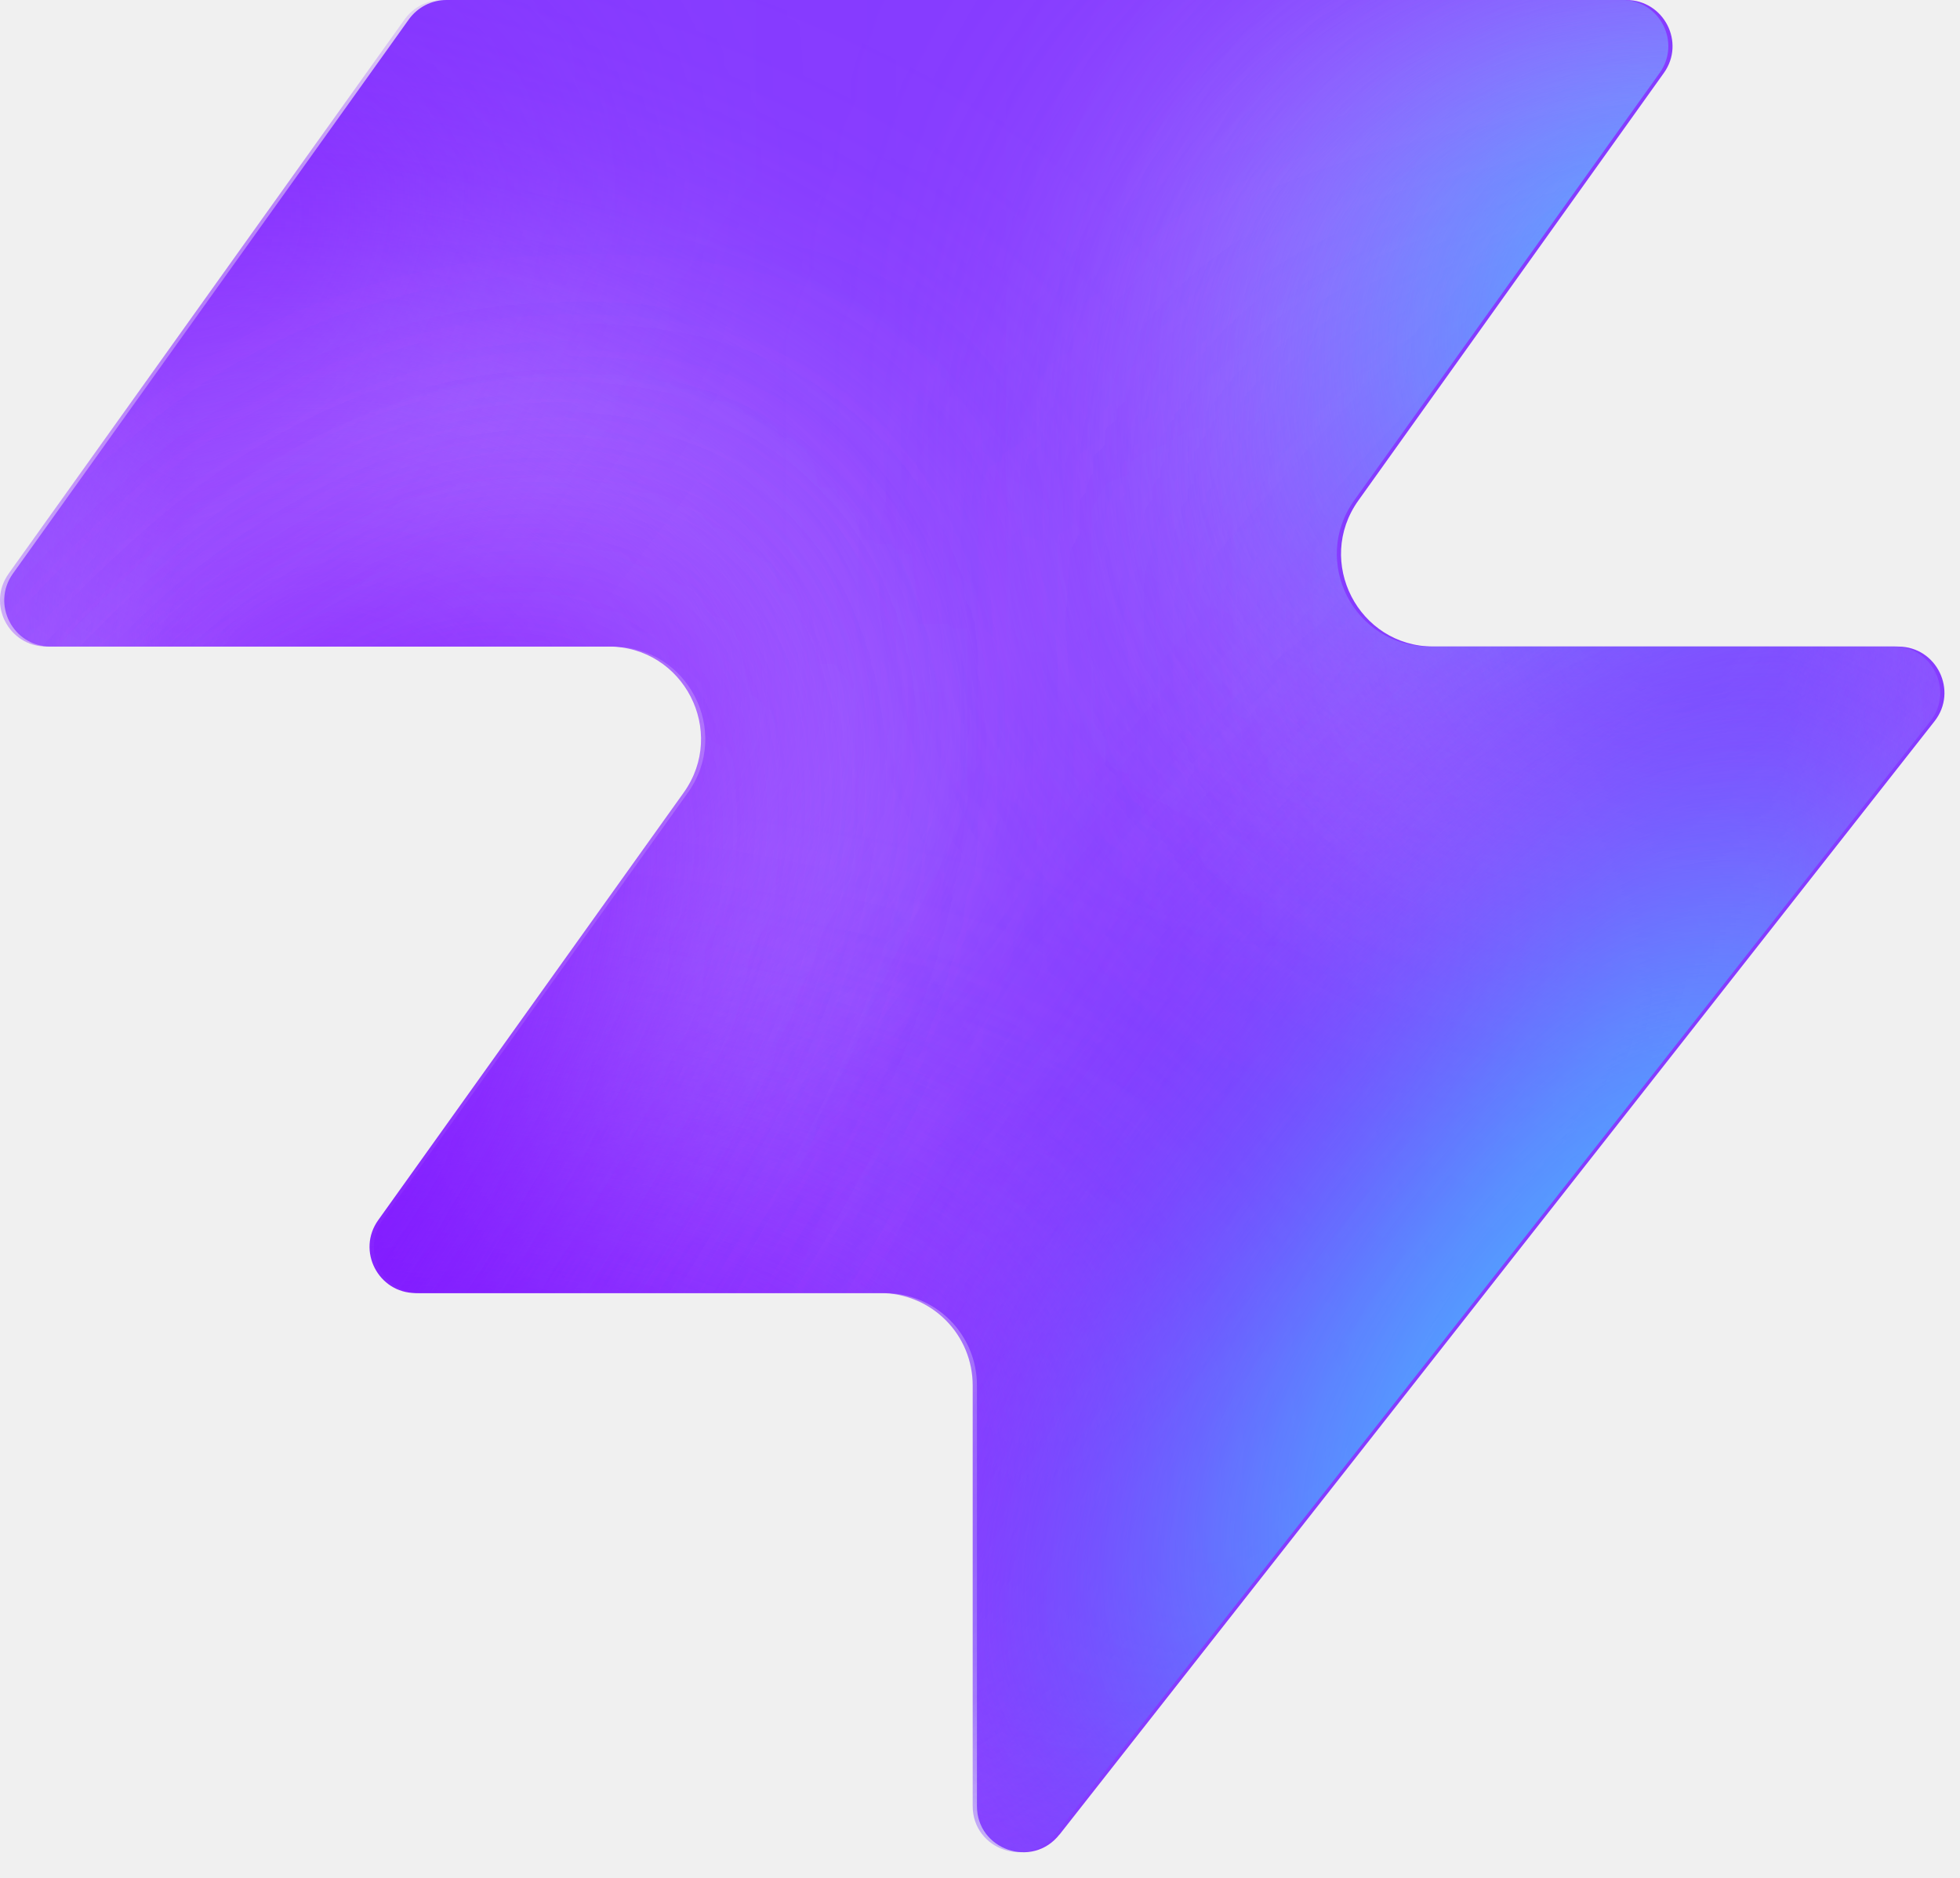
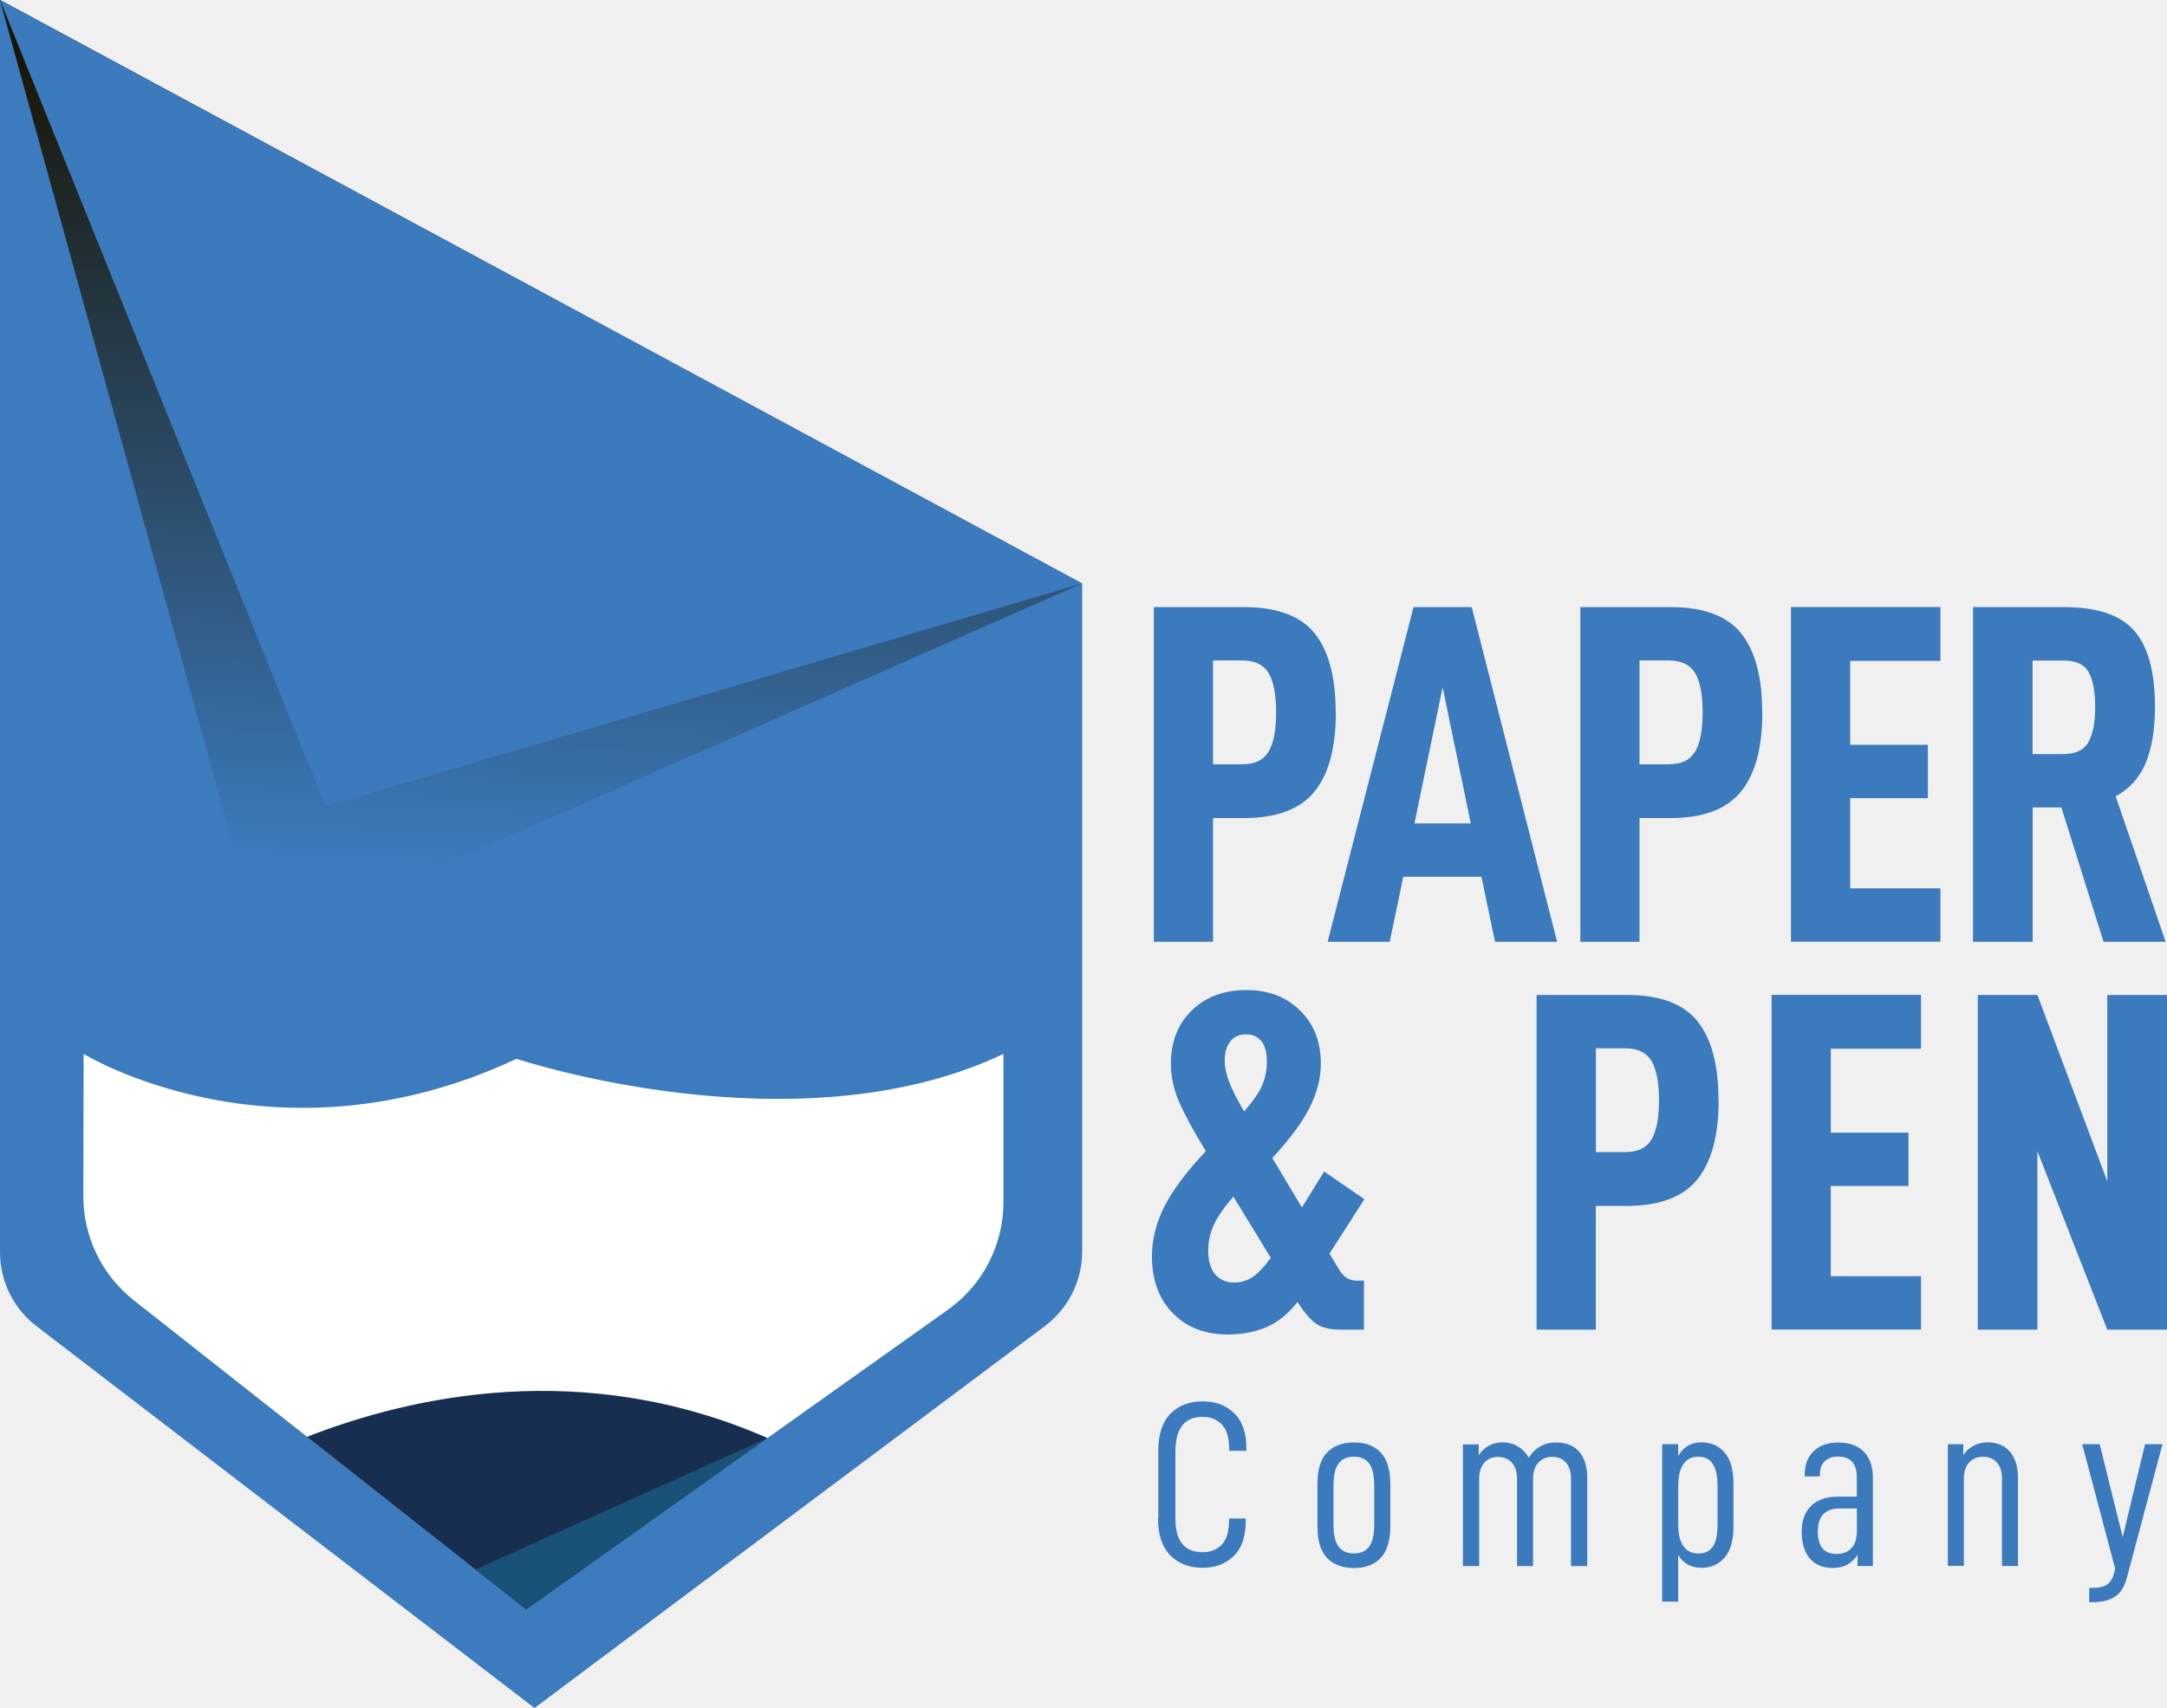
- <svg xmlns="http://www.w3.org/2000/svg" width="48" height="46" fill="none" viewBox="0 0 48 46">
-   <path fill="#863bff" d="M25.946 44.938c-.664.845-2.021.375-2.021-.698V33.937a2.26 2.26 0 0 0-2.262-2.262H10.287c-.92 0-1.456-1.04-.92-1.788l7.48-10.471c1.07-1.497 0-3.578-1.842-3.578H1.237c-.92 0-1.456-1.04-.92-1.788L10.013.474c.214-.297.556-.474.92-.474h28.894c.92 0 1.456 1.04.92 1.788l-7.48 10.471c-1.07 1.498 0 3.579 1.842 3.579h11.377c.943 0 1.473 1.088.89 1.83L25.947 44.94z" style="fill:#863bff;fill:color(display-p3 .525 .23 1);fill-opacity:1" />
-   <mask id="a" width="48" height="46" x="0" y="0" maskUnits="userSpaceOnUse" style="mask-type:alpha">
-     <path fill="#000" d="M25.842 44.938c-.664.844-2.021.375-2.021-.698V33.937a2.26 2.26 0 0 0-2.262-2.262H10.183c-.92 0-1.456-1.04-.92-1.788l7.48-10.471c1.07-1.498 0-3.579-1.842-3.579H1.133c-.92 0-1.456-1.04-.92-1.787L9.91.473c.214-.297.556-.474.92-.474h28.894c.92 0 1.456 1.04.92 1.788l-7.48 10.471c-1.07 1.498 0 3.578 1.842 3.578h11.377c.943 0 1.473 1.088.89 1.832L25.843 44.94z" style="fill:#000;fill-opacity:1" />
-   </mask>
-   <g mask="url(#a)">
-     <g filter="url(#b)">
-       <ellipse cx="5.508" cy="14.704" fill="#ede6ff" rx="5.508" ry="14.704" style="fill:#ede6ff;fill:color(display-p3 .927 .903 1);fill-opacity:1" transform="matrix(.00324 1 1 -.00324 -4.47 31.516)" />
-     </g>
-     <g filter="url(#c)">
-       <ellipse cx="10.399" cy="29.851" fill="#ede6ff" rx="10.399" ry="29.851" style="fill:#ede6ff;fill:color(display-p3 .927 .903 1);fill-opacity:1" transform="matrix(.00324 1 1 -.00324 -39.328 7.883)" />
-     </g>
-     <g filter="url(#d)">
-       <ellipse cx="5.508" cy="30.487" fill="#7e14ff" rx="5.508" ry="30.487" style="fill:#7e14ff;fill:color(display-p3 .492 .077 1);fill-opacity:1" transform="rotate(89.814 -25.913 -14.639)scale(1 -1)" />
-     </g>
-     <g filter="url(#e)">
-       <ellipse cx="5.508" cy="30.599" fill="#7e14ff" rx="5.508" ry="30.599" style="fill:#7e14ff;fill:color(display-p3 .492 .077 1);fill-opacity:1" transform="rotate(89.814 -32.644 -3.334)scale(1 -1)" />
-     </g>
-     <g filter="url(#f)">
-       <ellipse cx="5.508" cy="30.599" fill="#7e14ff" rx="5.508" ry="30.599" style="fill:#7e14ff;fill:color(display-p3 .492 .077 1);fill-opacity:1" transform="matrix(.00324 1 1 -.00324 -34.34 30.47)" />
-     </g>
-     <g filter="url(#g)">
-       <ellipse cx="14.072" cy="22.078" fill="#ede6ff" rx="14.072" ry="22.078" style="fill:#ede6ff;fill:color(display-p3 .927 .903 1);fill-opacity:1" transform="rotate(93.35 24.506 48.493)scale(-1 1)" />
-     </g>
-     <g filter="url(#h)">
-       <ellipse cx="3.47" cy="21.501" fill="#7e14ff" rx="3.47" ry="21.501" style="fill:#7e14ff;fill:color(display-p3 .492 .077 1);fill-opacity:1" transform="rotate(89.009 28.708 47.59)scale(-1 1)" />
-     </g>
-     <g filter="url(#i)">
-       <ellipse cx="3.47" cy="21.501" fill="#7e14ff" rx="3.47" ry="21.501" style="fill:#7e14ff;fill:color(display-p3 .492 .077 1);fill-opacity:1" transform="rotate(89.009 28.708 47.59)scale(-1 1)" />
-     </g>
-     <g filter="url(#j)">
-       <ellipse cx=".387" cy="8.972" fill="#7e14ff" rx="4.407" ry="29.108" style="fill:#7e14ff;fill:color(display-p3 .492 .077 1);fill-opacity:1" transform="rotate(39.51 .387 8.972)" />
-     </g>
-     <g filter="url(#k)">
-       <ellipse cx="47.523" cy="-6.092" fill="#7e14ff" rx="4.407" ry="29.108" style="fill:#7e14ff;fill:color(display-p3 .492 .077 1);fill-opacity:1" transform="rotate(37.892 47.523 -6.092)" />
-     </g>
-     <g filter="url(#l)">
-       <ellipse cx="41.412" cy="6.333" fill="#47bfff" rx="5.971" ry="9.665" style="fill:#47bfff;fill:color(display-p3 .28 .748 1);fill-opacity:1" transform="rotate(37.892 41.412 6.333)" />
-     </g>
-     <g filter="url(#m)">
-       <ellipse cx="-1.879" cy="38.332" fill="#7e14ff" rx="4.407" ry="29.108" style="fill:#7e14ff;fill:color(display-p3 .492 .077 1);fill-opacity:1" transform="rotate(37.892 -1.88 38.332)" />
-     </g>
-     <g filter="url(#n)">
-       <ellipse cx="-1.879" cy="38.332" fill="#7e14ff" rx="4.407" ry="29.108" style="fill:#7e14ff;fill:color(display-p3 .492 .077 1);fill-opacity:1" transform="rotate(37.892 -1.88 38.332)" />
-     </g>
-     <g filter="url(#o)">
-       <ellipse cx="35.651" cy="29.907" fill="#7e14ff" rx="4.407" ry="29.108" style="fill:#7e14ff;fill:color(display-p3 .492 .077 1);fill-opacity:1" transform="rotate(37.892 35.651 29.907)" />
-     </g>
-     <g filter="url(#p)">
-       <ellipse cx="38.418" cy="32.4" fill="#47bfff" rx="5.971" ry="15.297" style="fill:#47bfff;fill:color(display-p3 .28 .748 1);fill-opacity:1" transform="rotate(37.892 38.418 32.4)" />
+ <svg xmlns="http://www.w3.org/2000/svg" viewBox="0 0 255.82 201.68">
+   <defs>
+     <style>.cls-1{isolation:isolate;}.cls-2{fill:#3c7bbe;}.cls-3{fill:#fff;}.cls-4{fill:url(#linear-gradient);mix-blend-mode:multiply;}.cls-5{fill:#3b7abd;}.cls-6{fill:#195177;}.cls-7{fill:#172e50;}</style>
+     <linearGradient id="linear-gradient" x1="60.49" y1="103.02" x2="65.13" y2="8.95" gradientUnits="userSpaceOnUse">
+       <stop offset="0" stop-color="#fff" />
+       <stop offset="1" stop-color="#6a2c07" />
+     </linearGradient>
+   </defs>
+   <g class="cls-1">
+     <g id="Layer_2">
+       <g id="Layer_1-2">
+         <path class="cls-2" d="M127.74,68.9L0,0v147.87c0,3.42,1.59,6.65,4.31,8.73l58.79,45.09,60.24-45.09c2.77-2.08,4.41-5.34,4.41-8.8v-78.89h0Z" />
+         <polygon class="cls-4" points="0 0 30.77 111.68 127.74 68.9 0 0" />
+         <polygon class="cls-5" points="38.44 95.23 127.74 68.9 0 0 38.44 95.23" />
+         <path class="cls-3" d="M9.87,124.45s22.65,13.94,51.1.58c0,0,33.1,11.03,57.49-.58v17.5c0,5.05-2.44,9.79-6.56,12.71l-49.77,35.4-46.35-36.53c-3.76-2.97-5.95-7.5-5.94-12.29l.03-16.8Z" />
+         <path class="cls-7" d="M90.61,169.81c-21.75-9.53-42.11-4.94-54.37-.14l25.88,20.4,28.48-20.26Z" />
+         <path class="cls-6" d="M90.61,169.81s-31.07,13.96-34.48,15.53l6,4.73,28.48-20.26Z" />
+         <path class="cls-5" d="M157.7,84.12c0,4.2-.85,7.33-2.55,9.39-1.7,2.06-4.46,3.09-8.28,3.09h-3.67v14.61h-6.99v-39.52h10.65c3.89,0,6.67,1.03,8.33,3.09,1.66,2.06,2.49,5.17,2.49,9.34ZM150.65,84.12c0-2.1-.3-3.65-.89-4.64-.59-.99-1.63-1.49-3.12-1.49h-3.44v12.26h3.44c1.49,0,2.53-.5,3.12-1.49s.89-2.54.89-4.64Z" />
+         <path class="cls-5" d="M165.66,103.53l-1.6,7.68h-7.33l10.14-39.52h6.87l10.08,39.52h-7.33l-1.6-7.68h-9.22ZM170.3,81.19l-3.32,16.04h6.65l-3.32-16.04Z" />
+         <path class="cls-5" d="M208.05,84.12c0,4.2-.85,7.33-2.55,9.39-1.7,2.06-4.46,3.09-8.28,3.09h-3.67v14.61h-6.99v-39.52h10.65c3.89,0,6.67,1.03,8.33,3.09,1.66,2.06,2.49,5.17,2.49,9.34ZM201,84.12c0-2.1-.3-3.65-.89-4.64-.59-.99-1.63-1.49-3.12-1.49h-3.44v12.26h3.44c1.49,0,2.53-.5,3.12-1.49s.89-2.54.89-4.64Z" />
+         <path class="cls-5" d="M218.42,87.95h9.17v6.3h-9.17v10.65h10.65v6.3h-17.64v-39.52h17.64v6.36h-10.65v9.91Z" />
+         <path class="cls-5" d="M239.96,95.34v15.87h-7.04v-39.52h10.77c3.9,0,6.65.94,8.28,2.81,1.62,1.87,2.43,4.87,2.43,8.99,0,2.63-.36,4.83-1.09,6.59s-1.91,3.07-3.55,3.95l5.9,17.18h-7.33l-4.98-15.87h-3.38ZM243.62,89.04c1.41,0,2.39-.47,2.92-1.4.53-.94.8-2.32.8-4.15s-.26-3.21-.77-4.12c-.52-.92-1.5-1.37-2.95-1.37h-3.67v11.05h3.67Z" />
+         <path class="cls-5" d="M160.33,151.22h.69v5.79h-2.75c-1.26,0-2.22-.23-2.89-.69-.67-.46-1.4-1.32-2.21-2.58-1.07,1.38-2.27,2.36-3.61,2.95-1.34.59-2.88.89-4.64.89-2.67,0-4.83-.84-6.47-2.52-1.64-1.68-2.46-3.91-2.46-6.7,0-1.99.49-3.94,1.46-5.87s2.61-4.12,4.9-6.56c-1.49-2.44-2.55-4.4-3.18-5.87-.63-1.47-.94-2.95-.94-4.44,0-2.6.82-4.7,2.46-6.3,1.64-1.6,3.78-2.41,6.42-2.41s4.72.8,6.36,2.41c1.64,1.6,2.46,3.71,2.46,6.3,0,1.68-.44,3.4-1.32,5.16-.88,1.76-2.35,3.74-4.41,5.96l3.49,5.84,2.63-4.24,4.75,3.27-4.12,6.42,1.03,1.72c.31.53.64.92,1,1.15.36.23.81.34,1.35.34ZM150.02,148.53l-4.41-7.22c-1.11,1.26-1.88,2.38-2.32,3.35-.44.97-.66,1.98-.66,3.01,0,1.22.28,2.16.83,2.81.55.65,1.31.97,2.26.97.76,0,1.47-.21,2.12-.63.65-.42,1.38-1.18,2.18-2.29ZM144.58,125.28c0,.69.16,1.48.49,2.38s.93,2.09,1.8,3.58c1.07-1.22,1.79-2.26,2.15-3.12.36-.86.54-1.8.54-2.83s-.22-1.81-.66-2.35c-.44-.54-1.04-.8-1.8-.8-.8,0-1.42.28-1.86.83s-.66,1.33-.66,2.32Z" />
+         <path class="cls-5" d="M202.89,129.92c0,4.2-.85,7.33-2.55,9.39-1.7,2.06-4.46,3.09-8.28,3.09h-3.67v14.61h-6.99v-39.52h10.65c3.89,0,6.67,1.03,8.33,3.09,1.66,2.06,2.49,5.17,2.49,9.34ZM195.85,129.92c0-2.1-.3-3.65-.89-4.64-.59-.99-1.63-1.49-3.12-1.49h-3.44v12.26h3.44c1.49,0,2.53-.5,3.12-1.49s.89-2.54.89-4.64Z" />
+         <path class="cls-5" d="M216.13,133.75h9.17v6.3h-9.17v10.65h10.65v6.3h-17.64v-39.52h17.64v6.36h-10.65v9.91Z" />
+         <path class="cls-5" d="M255.82,157.01h-7.05l-8.25-21.08v21.08h-7.04v-39.52h7.04l8.25,22v-22h7.05v39.52Z" />
+         <path class="cls-5" d="M136.74,179.33v-8.01c0-1.95.48-3.41,1.43-4.38.95-.97,2.22-1.46,3.79-1.46s2.76.46,3.73,1.39,1.45,2.33,1.45,4.2v.25h-2.03v-.2c0-1.32-.28-2.28-.85-2.89-.57-.61-1.32-.92-2.27-.92-1.08,0-1.88.34-2.42,1.01-.54.68-.81,1.74-.81,3.18v7.84c0,2.63,1.07,3.95,3.22,3.95.96,0,1.72-.31,2.28-.92.56-.61.83-1.55.83-2.81v-.25h1.97v.28c0,1.85-.47,3.24-1.42,4.16-.95.92-2.17,1.38-3.67,1.38-1.58,0-2.84-.49-3.81-1.46-.96-.97-1.45-2.42-1.45-4.35Z" />
+         <path class="cls-5" d="M155.53,180.25v-5.03c0-1.69.38-2.92,1.14-3.71.76-.79,1.83-1.18,3.2-1.18s2.38.4,3.13,1.2c.75.8,1.13,2.03,1.13,3.7v5.03c0,1.67-.38,2.9-1.13,3.7-.75.8-1.79,1.2-3.13,1.2s-2.44-.39-3.2-1.18c-.76-.79-1.14-2.03-1.14-3.71ZM162.23,180.02v-4.59c0-1.22-.2-2.1-.61-2.63-.41-.53-1-.79-1.78-.79s-1.38.26-1.79.78c-.42.52-.63,1.4-.63,2.64v4.59c0,1.24.21,2.12.63,2.64.42.52,1.01.78,1.79.78s1.37-.26,1.78-.79c.41-.53.61-1.4.61-2.63Z" />
+         <path class="cls-5" d="M174.57,170.54v1.31c.28-.46.66-.83,1.15-1.11.49-.28,1.04-.42,1.65-.42.69,0,1.3.16,1.83.49.54.32.96.76,1.28,1.32.35-.57.8-1.02,1.35-1.33.55-.32,1.15-.47,1.82-.47,1.22,0,2.15.37,2.78,1.1.63.73.95,1.77.95,3.1v10.4h-1.92v-10.31c0-.83-.2-1.47-.6-1.92-.4-.44-.93-.67-1.6-.67s-1.24.23-1.65.68-.63,1.08-.63,1.88v10.34h-1.89v-10.31c0-.82-.2-1.45-.61-1.9-.41-.45-.95-.68-1.64-.68s-1.21.23-1.61.68c-.41.45-.61,1.09-.61,1.9v10.31h-1.92v-14.37h1.86Z" />
+         <path class="cls-5" d="M198.11,170.54v1.39c.63-1.08,1.54-1.61,2.72-1.61s2.07.4,2.77,1.21,1.04,2.03,1.04,3.68v5.03c0,1.65-.35,2.88-1.04,3.68-.7.81-1.61,1.21-2.74,1.21-1.21,0-2.12-.5-2.75-1.5v5.5h-1.89v-18.6h1.89ZM202.76,180.02v-4.59c0-2.28-.75-3.42-2.25-3.42-.78,0-1.37.29-1.78.88-.41.58-.61,1.44-.61,2.57v4.59c0,1.11.2,1.96.61,2.53.41.58,1,.86,1.78.86s1.3-.26,1.68-.79c.38-.53.57-1.4.57-2.63Z" />
+         <path class="cls-5" d="M221.1,174.49v10.43h-1.81v-1.33c-.65,1.04-1.62,1.56-2.92,1.56-1.19,0-2.09-.38-2.72-1.12-.63-.75-.95-1.8-.95-3.16s.37-2.31,1.1-3.04c.73-.73,1.79-1.1,3.18-1.1h2.22v-2.31c0-1.61-.74-2.42-2.22-2.42-.69,0-1.21.19-1.58.56-.37.37-.56.89-.56,1.56v.22h-1.78v-.25c0-1.17.36-2.08,1.07-2.75.71-.67,1.66-1,2.85-1,1.33,0,2.35.37,3.06,1.1.71.73,1.06,1.76,1.06,3.07ZM219.21,180.8v-2.67h-2.03c-1.72,0-2.58.9-2.58,2.7s.74,2.67,2.22,2.67c.76,0,1.35-.24,1.77-.71s.62-1.14.62-1.99Z" />
+         <path class="cls-5" d="M231.77,170.54v1.31c.28-.46.67-.83,1.17-1.11.5-.28,1.06-.42,1.67-.42,1.15,0,2.04.37,2.67,1.11.63.74.95,1.77.95,3.09v10.4h-1.89v-10.31c0-.83-.2-1.47-.61-1.92-.41-.44-.95-.67-1.64-.67s-1.21.23-1.63.68-.62,1.09-.62,1.9v10.31h-1.89v-14.37h1.83Z" />
+         <path class="cls-5" d="M251.09,186.28c-.28,1.08-.75,1.83-1.42,2.27s-1.58.65-2.75.65h-.28v-1.7h.47c.72,0,1.28-.14,1.67-.42.39-.28.66-.74.81-1.39l.11-.45-3.89-14.71h2.06l2.72,10.98,2.64-10.98h2.06l-4.2,15.74Z" />
+       </g>
    </g>
  </g>
-   <defs>
-     <filter id="b" width="60.045" height="41.654" x="-19.77" y="16.149" color-interpolation-filters="sRGB" filterUnits="userSpaceOnUse">
-       <feFlood flood-opacity="0" result="BackgroundImageFix" />
-       <feBlend in="SourceGraphic" in2="BackgroundImageFix" result="shape" />
-       <feGaussianBlur result="effect1_foregroundBlur_2002_17158" stdDeviation="7.659" />
-     </filter>
-     <filter id="c" width="90.34" height="51.437" x="-54.613" y="-7.533" color-interpolation-filters="sRGB" filterUnits="userSpaceOnUse">
-       <feFlood flood-opacity="0" result="BackgroundImageFix" />
-       <feBlend in="SourceGraphic" in2="BackgroundImageFix" result="shape" />
-       <feGaussianBlur result="effect1_foregroundBlur_2002_17158" stdDeviation="7.659" />
-     </filter>
-     <filter id="d" width="79.355" height="29.4" x="-49.64" y="2.03" color-interpolation-filters="sRGB" filterUnits="userSpaceOnUse">
-       <feFlood flood-opacity="0" result="BackgroundImageFix" />
-       <feBlend in="SourceGraphic" in2="BackgroundImageFix" result="shape" />
-       <feGaussianBlur result="effect1_foregroundBlur_2002_17158" stdDeviation="4.596" />
-     </filter>
-     <filter id="e" width="79.579" height="29.4" x="-45.045" y="20.029" color-interpolation-filters="sRGB" filterUnits="userSpaceOnUse">
-       <feFlood flood-opacity="0" result="BackgroundImageFix" />
-       <feBlend in="SourceGraphic" in2="BackgroundImageFix" result="shape" />
-       <feGaussianBlur result="effect1_foregroundBlur_2002_17158" stdDeviation="4.596" />
-     </filter>
-     <filter id="f" width="79.579" height="29.4" x="-43.513" y="21.178" color-interpolation-filters="sRGB" filterUnits="userSpaceOnUse">
-       <feFlood flood-opacity="0" result="BackgroundImageFix" />
-       <feBlend in="SourceGraphic" in2="BackgroundImageFix" result="shape" />
-       <feGaussianBlur result="effect1_foregroundBlur_2002_17158" stdDeviation="4.596" />
-     </filter>
-     <filter id="g" width="74.749" height="58.852" x="15.756" y="-17.901" color-interpolation-filters="sRGB" filterUnits="userSpaceOnUse">
-       <feFlood flood-opacity="0" result="BackgroundImageFix" />
-       <feBlend in="SourceGraphic" in2="BackgroundImageFix" result="shape" />
-       <feGaussianBlur result="effect1_foregroundBlur_2002_17158" stdDeviation="7.659" />
-     </filter>
-     <filter id="h" width="61.377" height="25.362" x="23.548" y="2.284" color-interpolation-filters="sRGB" filterUnits="userSpaceOnUse">
-       <feFlood flood-opacity="0" result="BackgroundImageFix" />
-       <feBlend in="SourceGraphic" in2="BackgroundImageFix" result="shape" />
-       <feGaussianBlur result="effect1_foregroundBlur_2002_17158" stdDeviation="4.596" />
-     </filter>
-     <filter id="i" width="61.377" height="25.362" x="23.548" y="2.284" color-interpolation-filters="sRGB" filterUnits="userSpaceOnUse">
-       <feFlood flood-opacity="0" result="BackgroundImageFix" />
-       <feBlend in="SourceGraphic" in2="BackgroundImageFix" result="shape" />
-       <feGaussianBlur result="effect1_foregroundBlur_2002_17158" stdDeviation="4.596" />
-     </filter>
-     <filter id="j" width="56.045" height="63.649" x="-27.636" y="-22.853" color-interpolation-filters="sRGB" filterUnits="userSpaceOnUse">
-       <feFlood flood-opacity="0" result="BackgroundImageFix" />
-       <feBlend in="SourceGraphic" in2="BackgroundImageFix" result="shape" />
-       <feGaussianBlur result="effect1_foregroundBlur_2002_17158" stdDeviation="4.596" />
-     </filter>
-     <filter id="k" width="54.814" height="64.646" x="20.116" y="-38.415" color-interpolation-filters="sRGB" filterUnits="userSpaceOnUse">
-       <feFlood flood-opacity="0" result="BackgroundImageFix" />
-       <feBlend in="SourceGraphic" in2="BackgroundImageFix" result="shape" />
-       <feGaussianBlur result="effect1_foregroundBlur_2002_17158" stdDeviation="4.596" />
-     </filter>
-     <filter id="l" width="33.541" height="35.313" x="24.641" y="-11.323" color-interpolation-filters="sRGB" filterUnits="userSpaceOnUse">
-       <feFlood flood-opacity="0" result="BackgroundImageFix" />
-       <feBlend in="SourceGraphic" in2="BackgroundImageFix" result="shape" />
-       <feGaussianBlur result="effect1_foregroundBlur_2002_17158" stdDeviation="4.596" />
-     </filter>
-     <filter id="m" width="54.814" height="64.646" x="-29.286" y="6.009" color-interpolation-filters="sRGB" filterUnits="userSpaceOnUse">
-       <feFlood flood-opacity="0" result="BackgroundImageFix" />
-       <feBlend in="SourceGraphic" in2="BackgroundImageFix" result="shape" />
-       <feGaussianBlur result="effect1_foregroundBlur_2002_17158" stdDeviation="4.596" />
-     </filter>
-     <filter id="n" width="54.814" height="64.646" x="-29.286" y="6.009" color-interpolation-filters="sRGB" filterUnits="userSpaceOnUse">
-       <feFlood flood-opacity="0" result="BackgroundImageFix" />
-       <feBlend in="SourceGraphic" in2="BackgroundImageFix" result="shape" />
-       <feGaussianBlur result="effect1_foregroundBlur_2002_17158" stdDeviation="4.596" />
-     </filter>
-     <filter id="o" width="54.814" height="64.646" x="8.244" y="-2.416" color-interpolation-filters="sRGB" filterUnits="userSpaceOnUse">
-       <feFlood flood-opacity="0" result="BackgroundImageFix" />
-       <feBlend in="SourceGraphic" in2="BackgroundImageFix" result="shape" />
-       <feGaussianBlur result="effect1_foregroundBlur_2002_17158" stdDeviation="4.596" />
-     </filter>
-     <filter id="p" width="39.409" height="43.623" x="18.713" y="10.588" color-interpolation-filters="sRGB" filterUnits="userSpaceOnUse">
-       <feFlood flood-opacity="0" result="BackgroundImageFix" />
-       <feBlend in="SourceGraphic" in2="BackgroundImageFix" result="shape" />
-       <feGaussianBlur result="effect1_foregroundBlur_2002_17158" stdDeviation="4.596" />
-     </filter>
-   </defs>
</svg>
